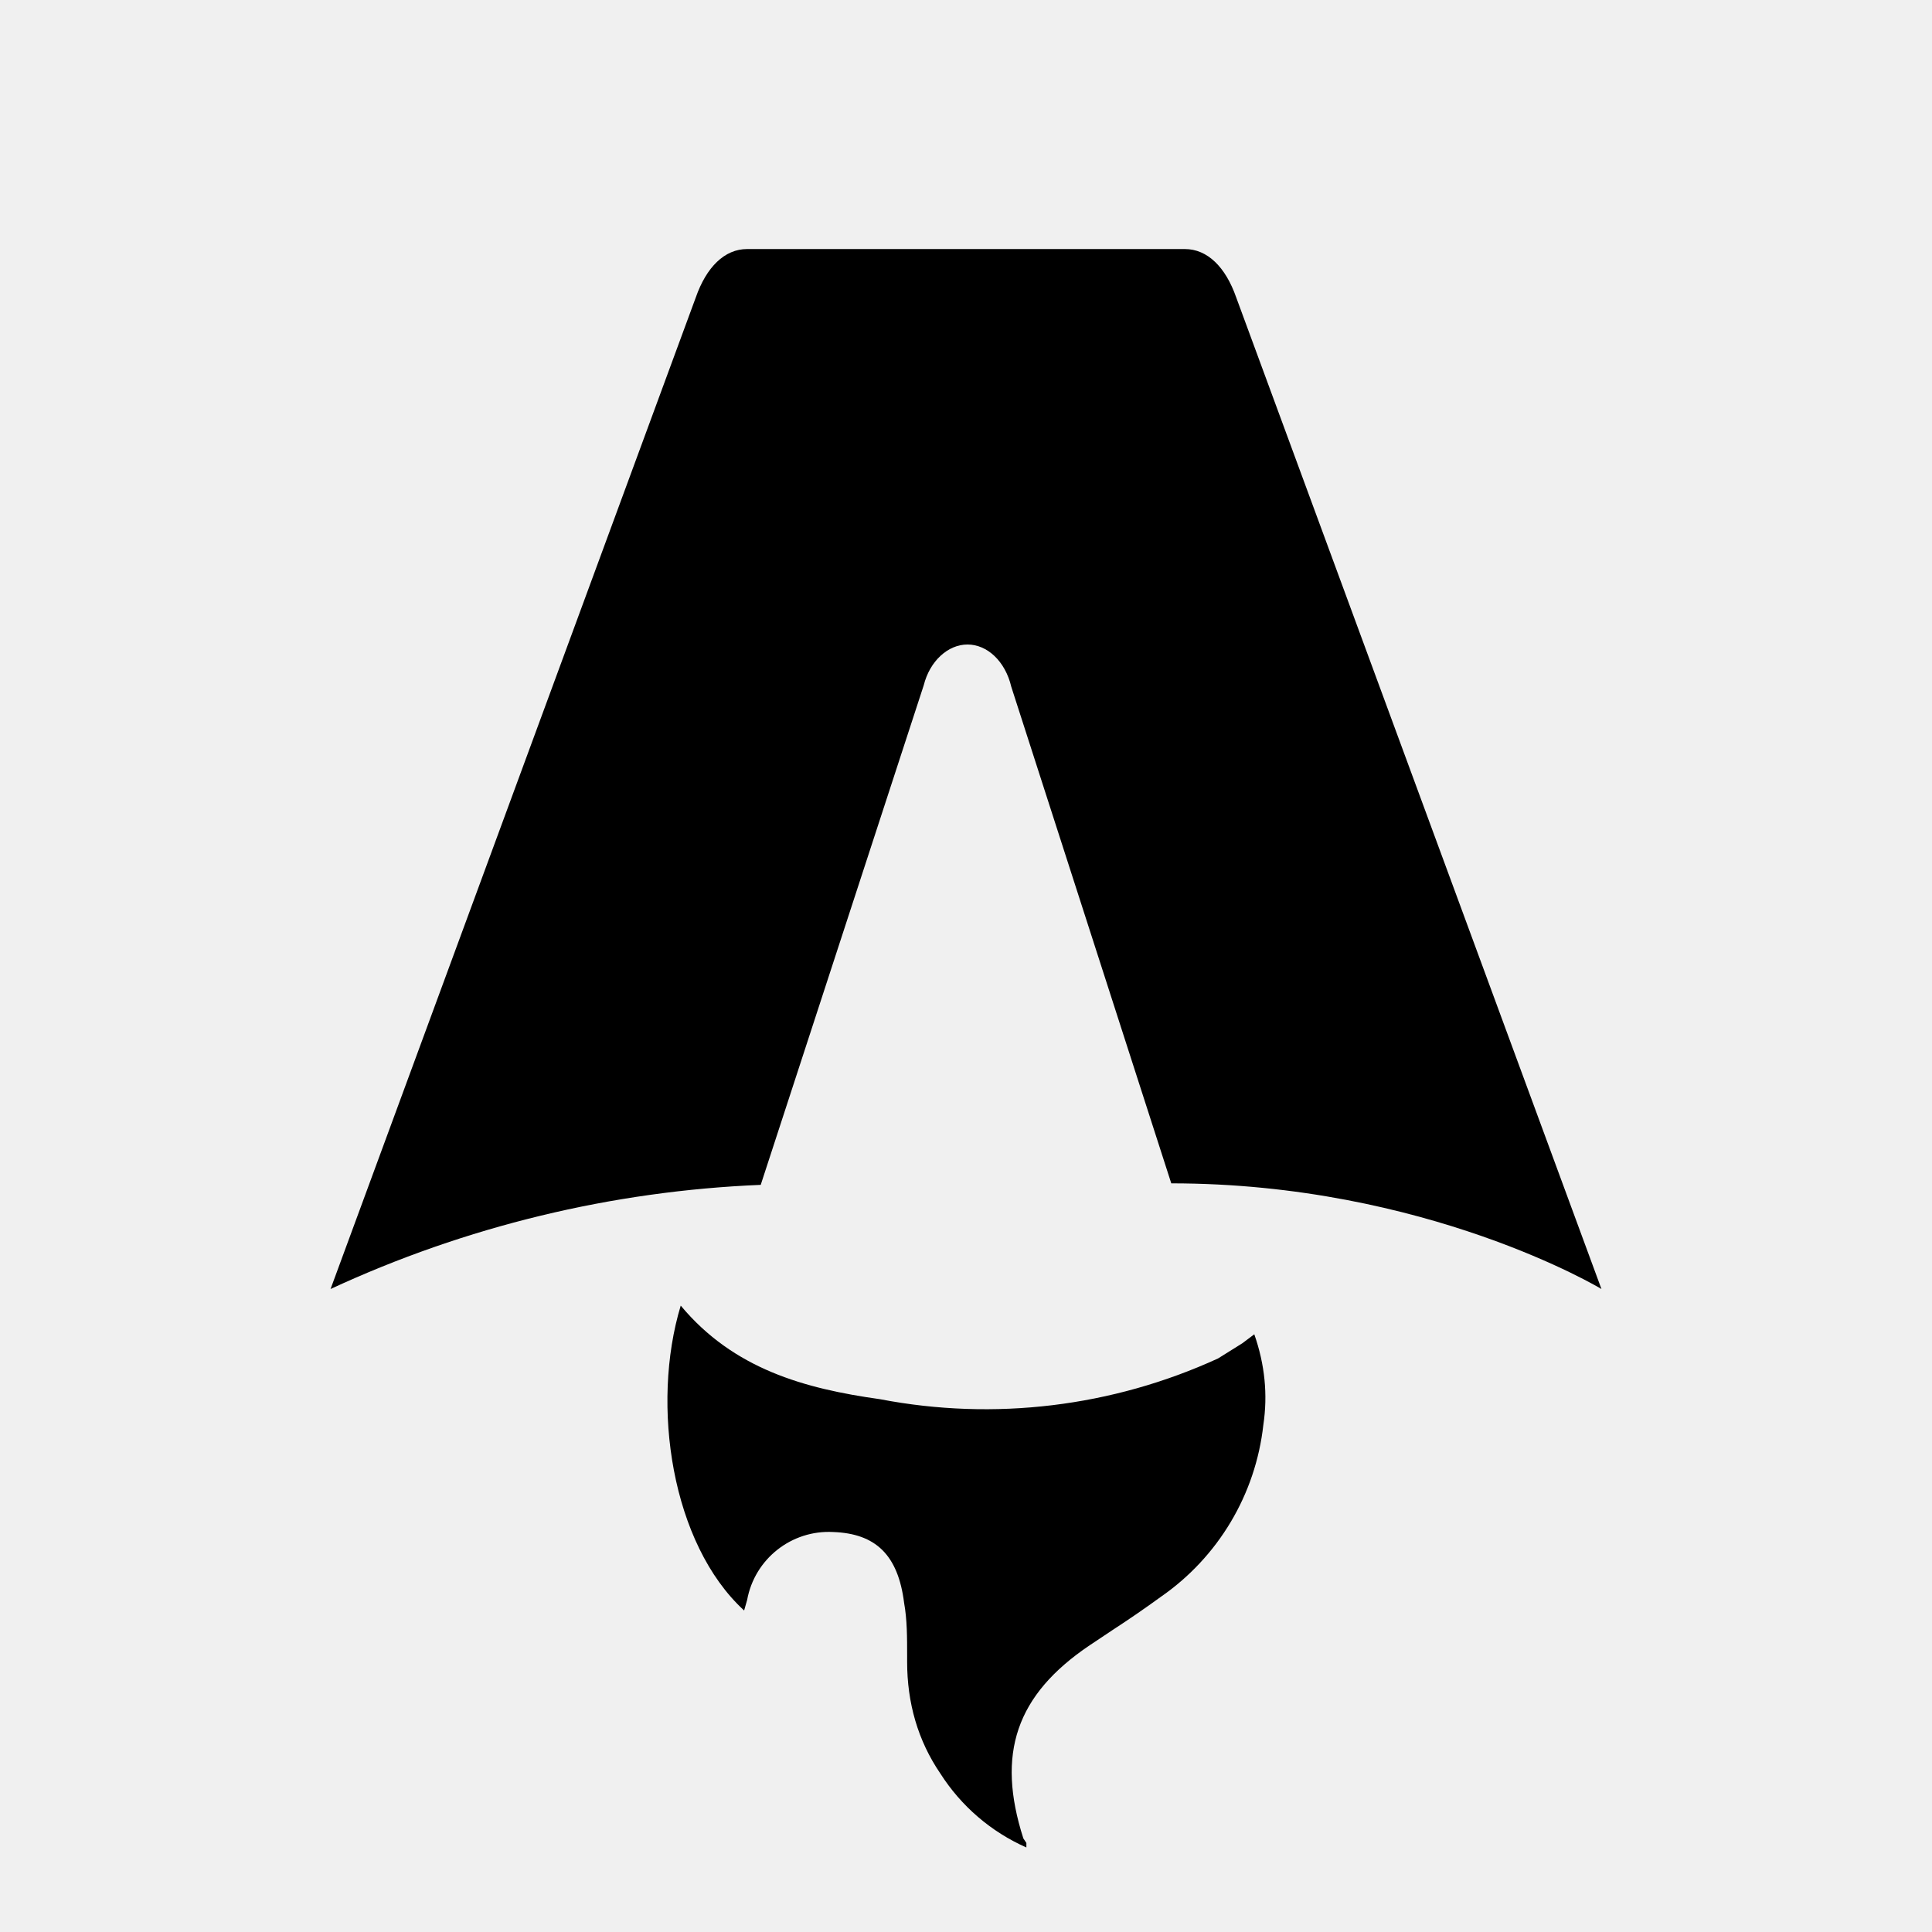
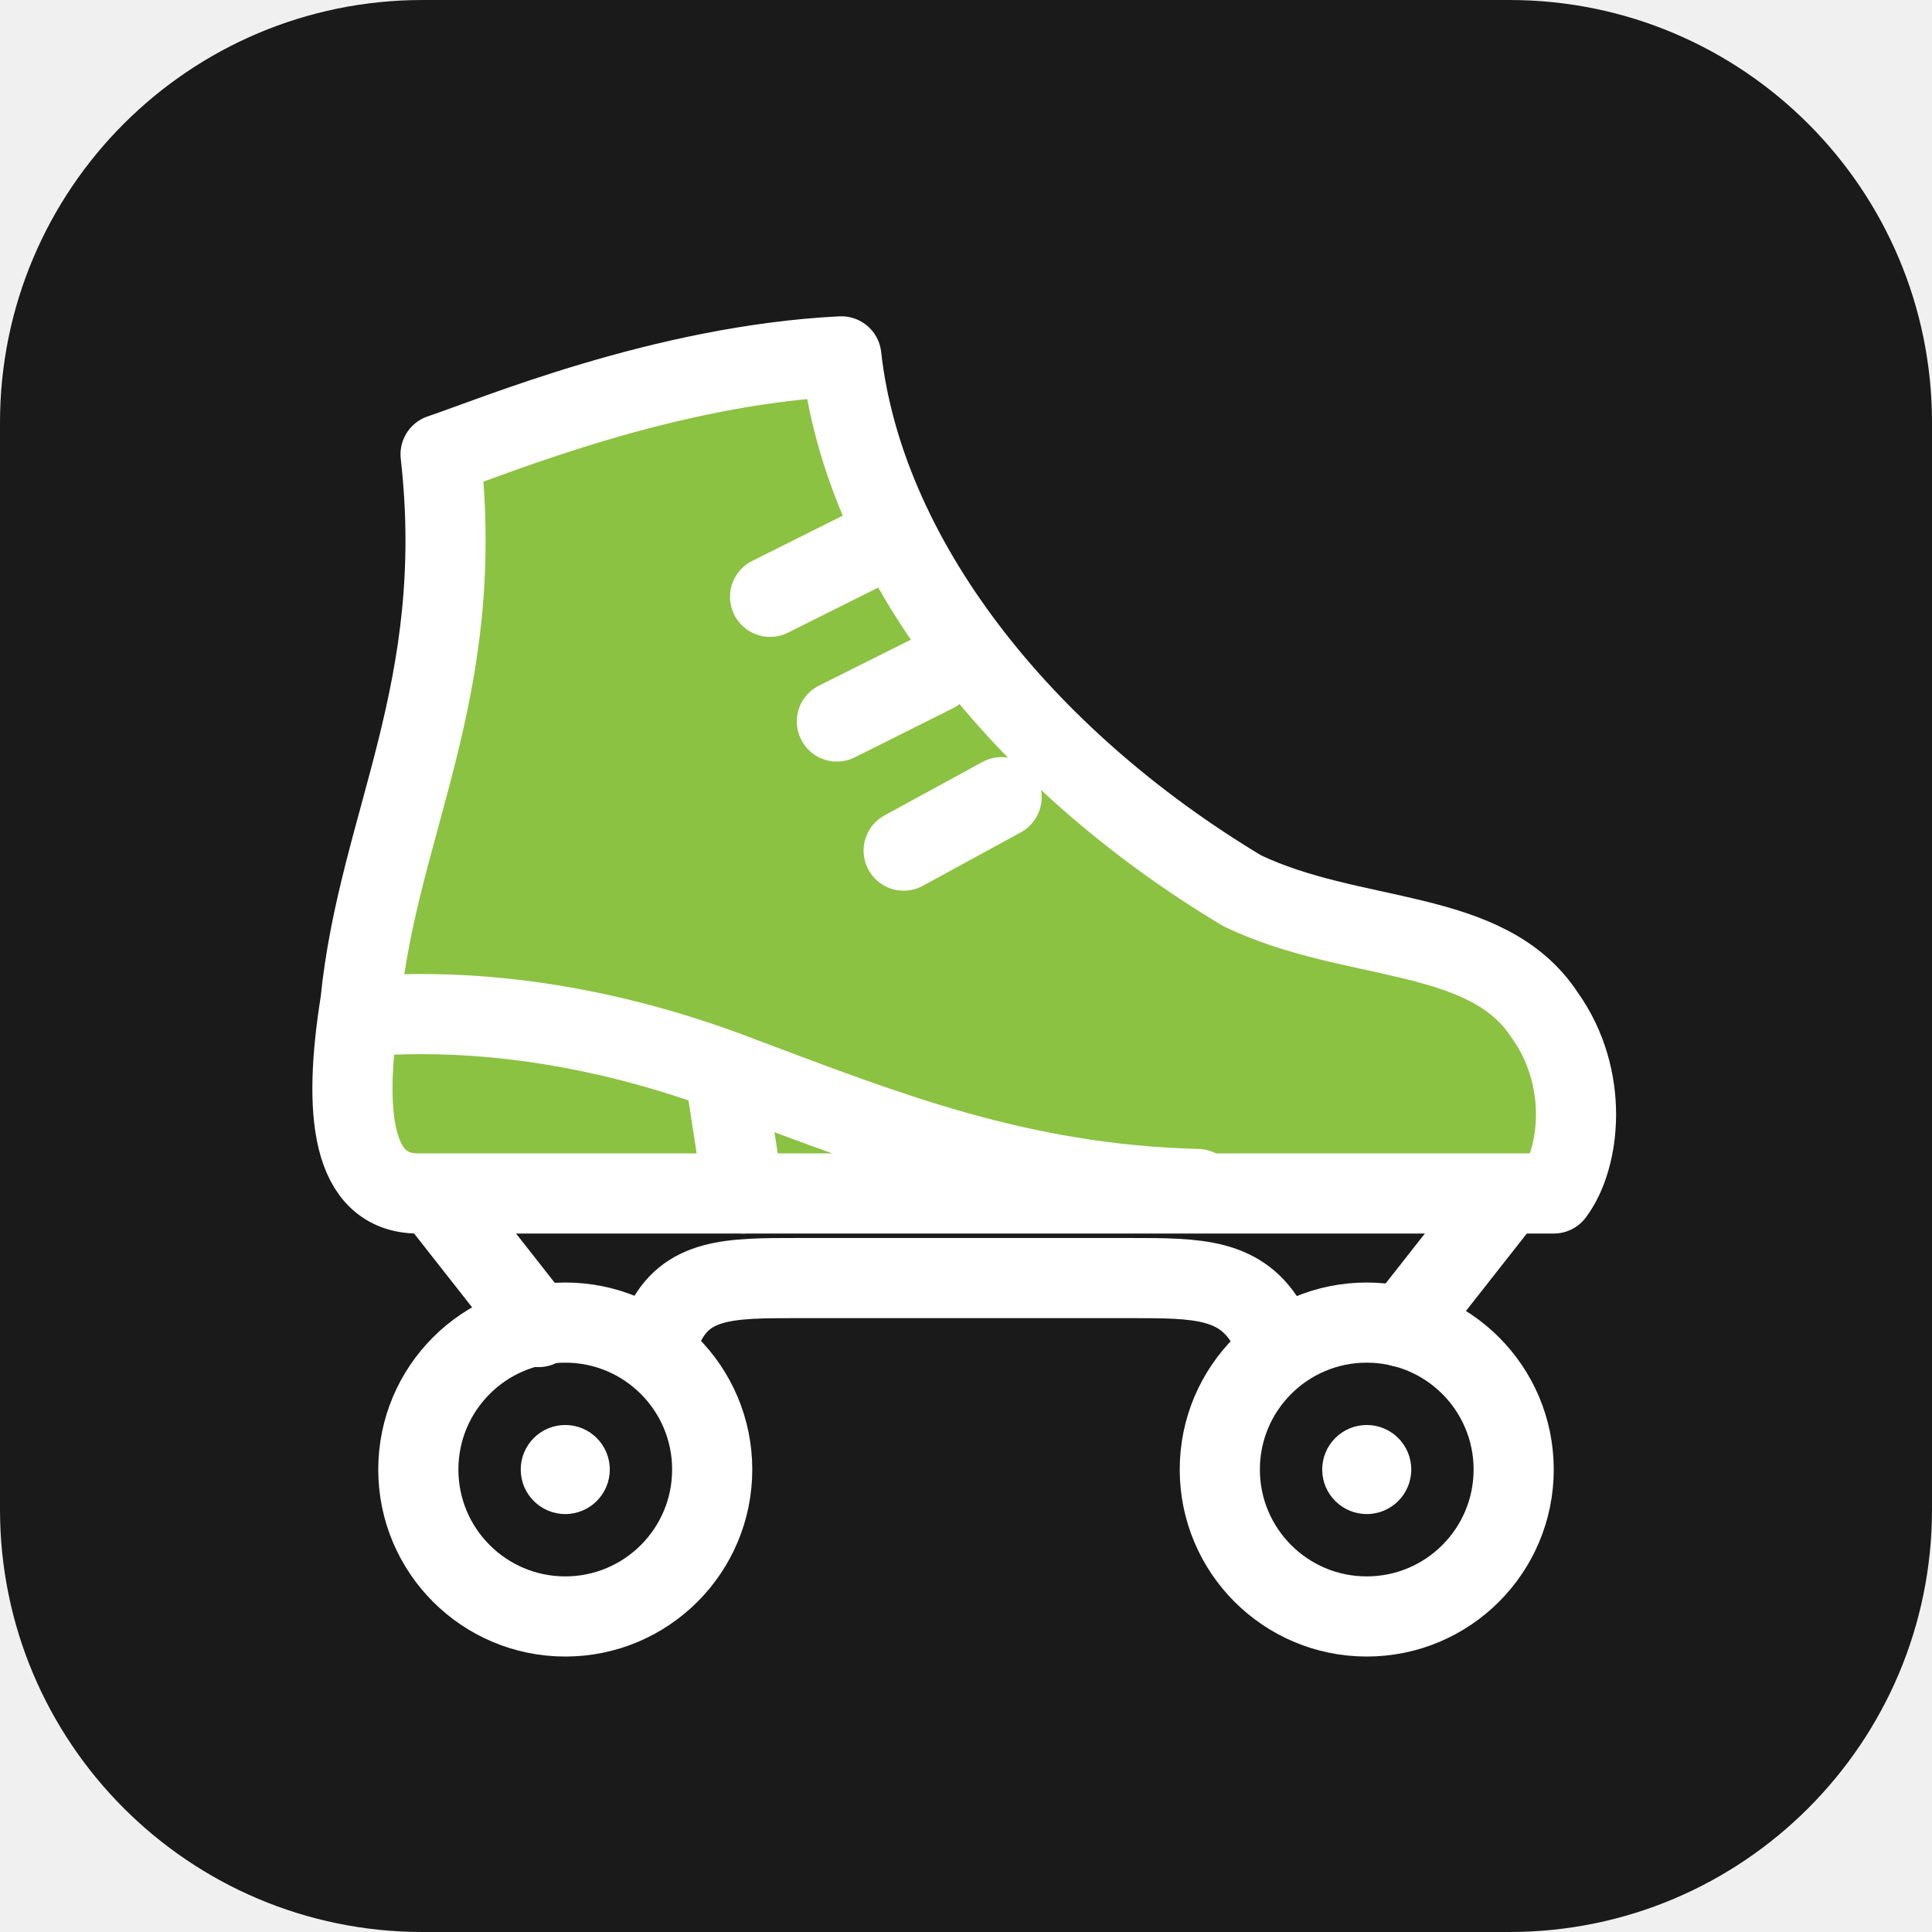
- <svg xmlns="http://www.w3.org/2000/svg" fill="none" viewBox="0 0 128 128">
-   <path d="M50.4 78.5a75.1 75.1 0 0 0-28.5 6.9l24.2-65.7c.7-2 1.9-3.2 3.4-3.2h29c1.5 0 2.7 1.2 3.4 3.2l24.2 65.7s-11.6-7-28.5-7L67 45.5c-.4-1.7-1.6-2.8-2.9-2.8-1.3 0-2.5 1.1-2.9 2.7L50.4 78.5Zm-1.1 28.2Zm-4.2-20.2c-2 6.6-.6 15.8 4.2 20.2a17.5 17.5 0 0 1 .2-.7 5.5 5.5 0 0 1 5.7-4.5c2.8.1 4.3 1.5 4.7 4.7.2 1.1.2 2.3.2 3.5v.4c0 2.7.7 5.2 2.2 7.4a13 13 0 0 0 5.7 4.9v-.3l-.2-.3c-1.8-5.6-.5-9.5 4.4-12.8l1.5-1a73 73 0 0 0 3.2-2.2 16 16 0 0 0 6.8-11.4c.3-2 .1-4-.6-6l-.8.6-1.6 1a37 37 0 0 1-22.4 2.7c-5-.7-9.7-2-13.2-6.2Z" />
-   <style>
-         path { fill: #000; }
-         @media (prefers-color-scheme: dark) {
-             path { fill: #FFF; }
-         }
-     </style>
+ <svg xmlns="http://www.w3.org/2000/svg" viewBox="0 0 512 512">
+   <rect width="512" height="512" rx="112" fill="#1a1a1a" />
+   <g transform="translate(256 262) scale(1.18) translate(-368 -492)" fill="none" stroke="#ffffff" stroke-width="18" stroke-linecap="round" stroke-linejoin="round">
+     <path fill="#8bc242" d="M250 372 C262 368 300 352 340 350 C345 395 380 440 430 470              C455 482 485 478 498 498 C508 512 506 530 500 538              L245 538 C230 538 228 520 232 495 C236 455 256 425 250 372 Z" />
+     <path d="M236 498 C270 496 300 505 318 512 C350 524 380 536 420 537" />
+     <path d="M314 512 L318 538" />
+     <path d="M324 404 L346 393 M339 432 L361 421 M354 461 L376 449" />
+     <path d="M250 540 L272 568 M488 540 L466 568 M300 568 C305 557 315 557 330 557 L405 557 C420 557 430 557 436 568" />
+     <circle cx="278" cy="600" r="33" />
+     <circle cx="458" cy="600" r="33" />
+   </g>
+   <g transform="translate(256 262) scale(1.18) translate(-368 -492)" fill="#ffffff">
+     <circle cx="278" cy="600" r="10" />
+     <circle cx="458" cy="600" r="10" />
+   </g>
</svg>
